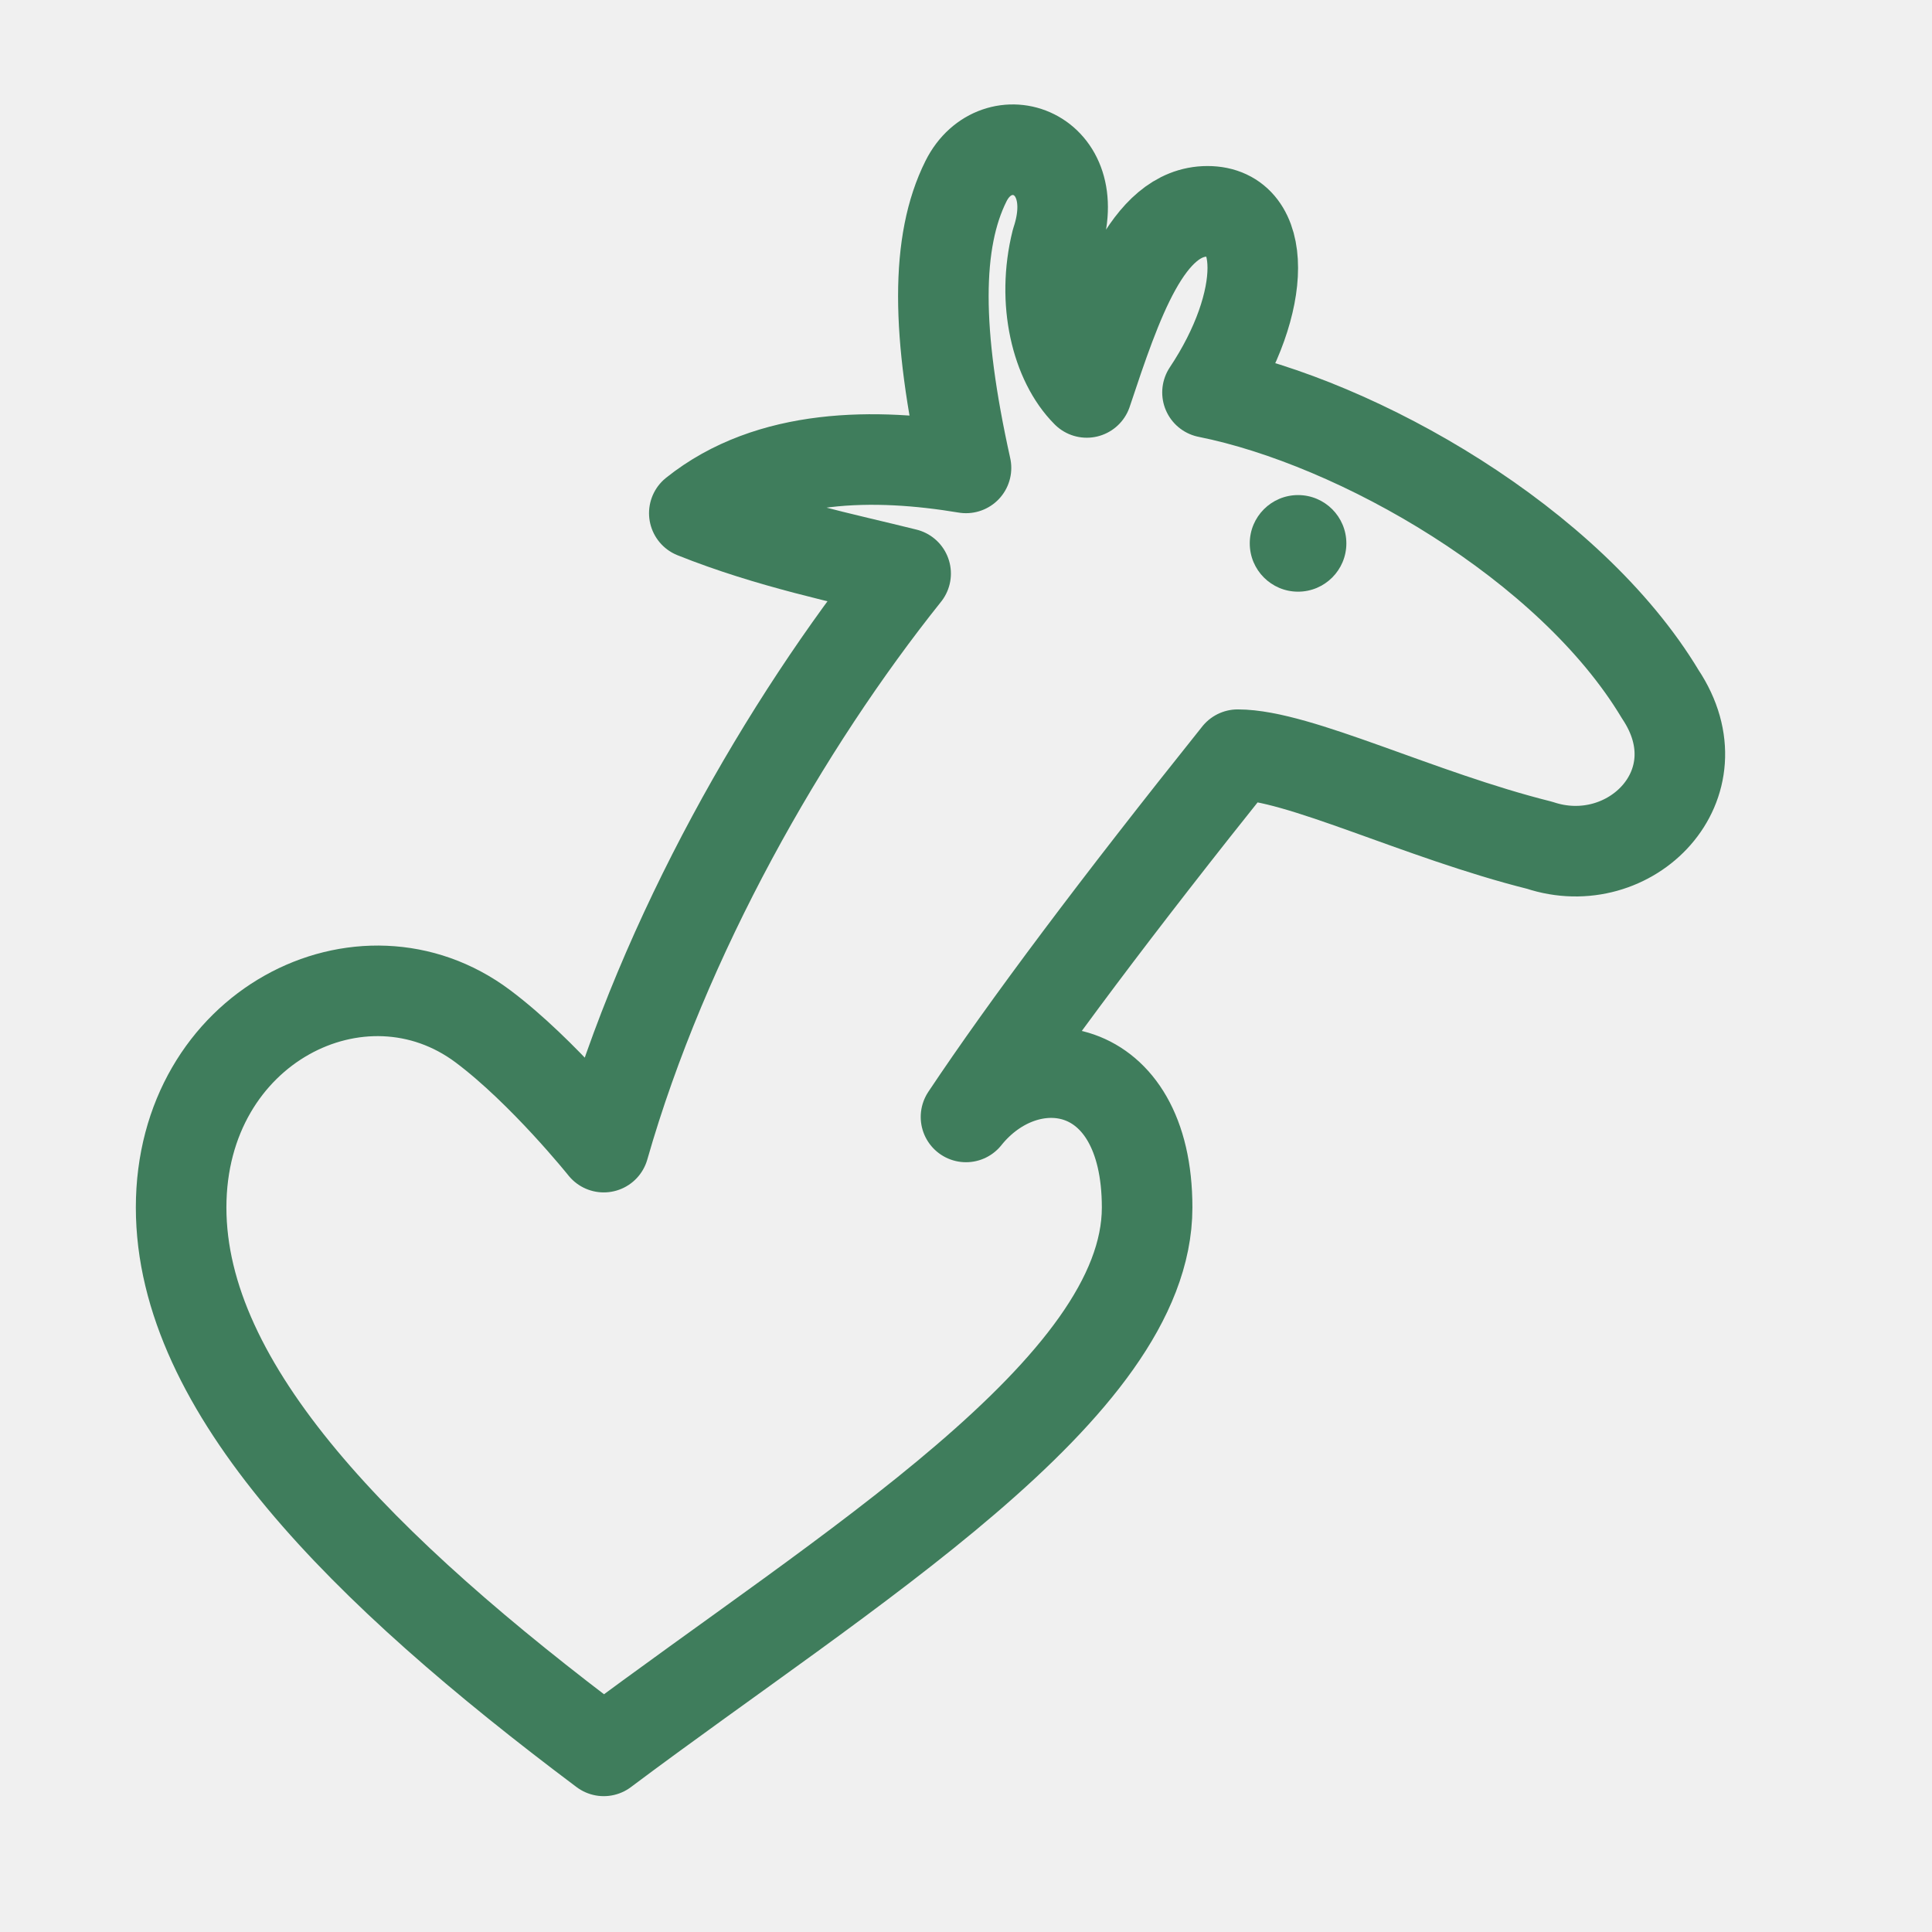
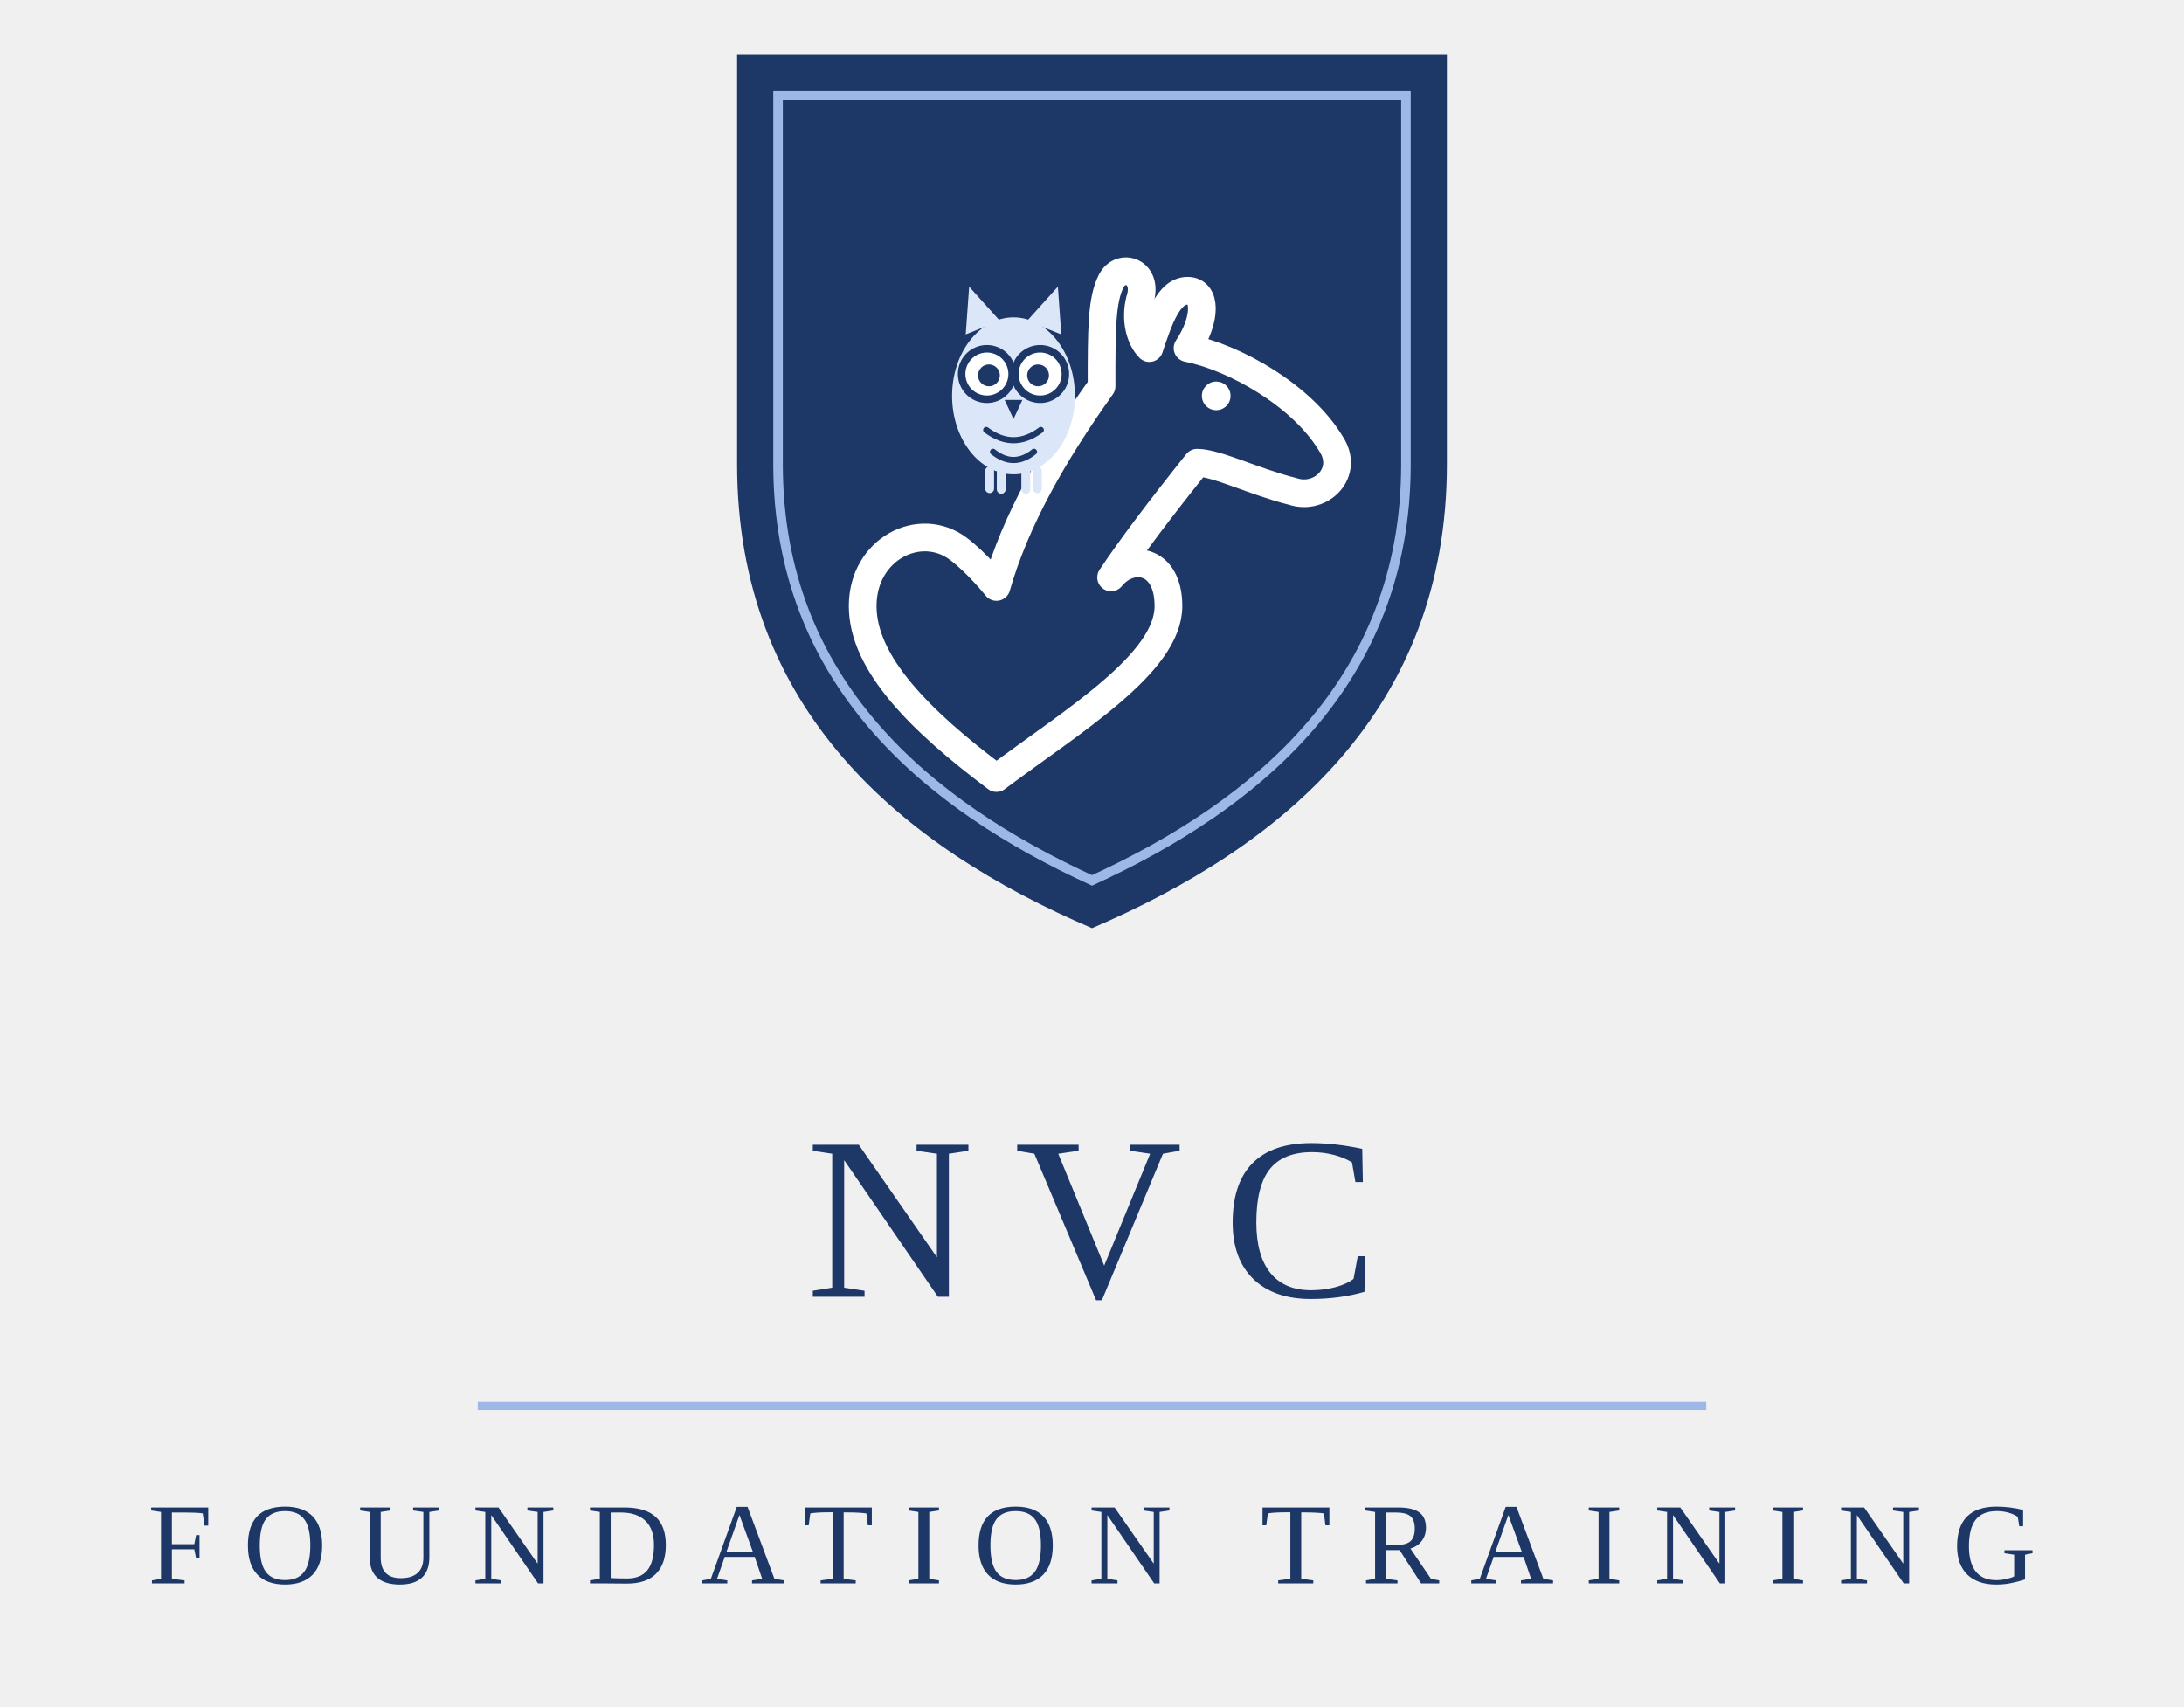
- <svg xmlns="http://www.w3.org/2000/svg" viewBox="0 0 64 64" fill="none" stroke="#3f7d5c" stroke-width="3" stroke-linecap="round" stroke-linejoin="round">
-   <path d="M20 58 C12 52 6 46 6 40 C6 34 12 31 16 34 C18 35.5 20 38 20 38 C22 31 26 24 30 19 C28 18.5 25.5 18 23 17 C25.5 15 29 15 32 15.5 C31 11 31 8 32 6 C33 4 36 5 35 8 C34.5 10 35 12 36 13 C37 10 38 7 40 7 C42 7 42 10 40 13 C45 14 52 18 55 23 C57 26 54 29 51 28 C47 27 43 25 41 25 C37 30 34 34 32 37 C34 34.5 38 35 38 40 C38 46 28 52 20 58" />
-   <circle cx="43" cy="18" r="1.6" fill="#3f7d5c" stroke="none" />
+ <svg xmlns="http://www.w3.org/2000/svg" viewBox="0 0 320 250">
+   <g transform="translate(100 0) scale(1)">
+     <path d="M8 8 H112 V68 C112 104 88 124 60 136 C32 124 8 104 8 68 Z" fill="#1d3767" />
+     <path d="M14 14 H106 V68 C106 100 84 118 60 129 C36 118 14 100 14 68 Z" fill="none" stroke="#9db8e6" stroke-width="1.4" />
+     <g transform="translate(18 32.8) scale(1.4)" fill="none" stroke="#ffffff" stroke-width="2.9" stroke-linecap="round" stroke-linejoin="round">
+       <path d="M20 58 C12 52 6 46 6 40 C6 34 12 31 16 34 C18 35.5 20 38 20 38 C22 31 26 24 31 17 C31 11 31 8 32 6 C33 4 36 5 35 8 C34.5 10 35 12 36 13 C37 10 38 7 40 7 C42 7 42 10 40 13 C45 14 52 18 55 23 C57 26 54 29 51 28 C47 27 43 25 41 25 C37 30 34 34 32 37 C34 34.5 38 35 38 40 C38 46 28 52 20 58" />
+       <circle cx="43" cy="18" r="1.5" fill="#ffffff" stroke="none" />
+     </g>
+     <g transform="translate(48.5 58)">
+       <path d="M-7 -9 L-6.5 -16 L-2 -11 Z M7 -9 L6.5 -16 L2 -11 Z" fill="#dbe7f8" />
+       <ellipse cx="0" cy="0" rx="9" ry="11.5" fill="#dbe7f8" />
+       <circle cx="-3.9" cy="-3.2" r="3.7" fill="#ffffff" stroke="#1d3767" stroke-width="1.1" />
+       <circle cx="3.9" cy="-3.2" r="3.7" fill="#ffffff" stroke="#1d3767" stroke-width="1.1" />
+       <circle cx="-3.6" cy="-3" r="1.6" fill="#1d3767" />
+       <circle cx="3.6" cy="-3" r="1.6" fill="#1d3767" />
+       <path d="M-1.3 0.6 L1.3 0.6 L0 3.4 Z" fill="#1d3767" />
+       <path d="M-4 5 Q0 8 4 5 M-3 8.2 Q0 10.6 3 8.2" fill="none" stroke="#1d3767" stroke-width="0.9" stroke-linecap="round" />
+       <path d="M-3.5 11 v2.6 M-1.8 11.3 v2.4 M1.8 11.3 v2.4 M3.5 11 v2.6" stroke="#dbe7f8" stroke-width="1.3" stroke-linecap="round" />
+     </g>
+   </g>
+   <text x="160" y="190" text-anchor="middle" font-family="Georgia, 'Times New Roman', serif" font-size="34" letter-spacing="6" fill="#1d3767">NVC</text>
+   <line x1="70" y1="206" x2="250" y2="206" stroke="#9db8e6" stroke-width="1.2" />
+   <text x="160" y="232" text-anchor="middle" font-family="Georgia, 'Times New Roman', serif" font-size="17" letter-spacing="4.5" fill="#1d3767">FOUNDATION TRAINING</text>
</svg>
